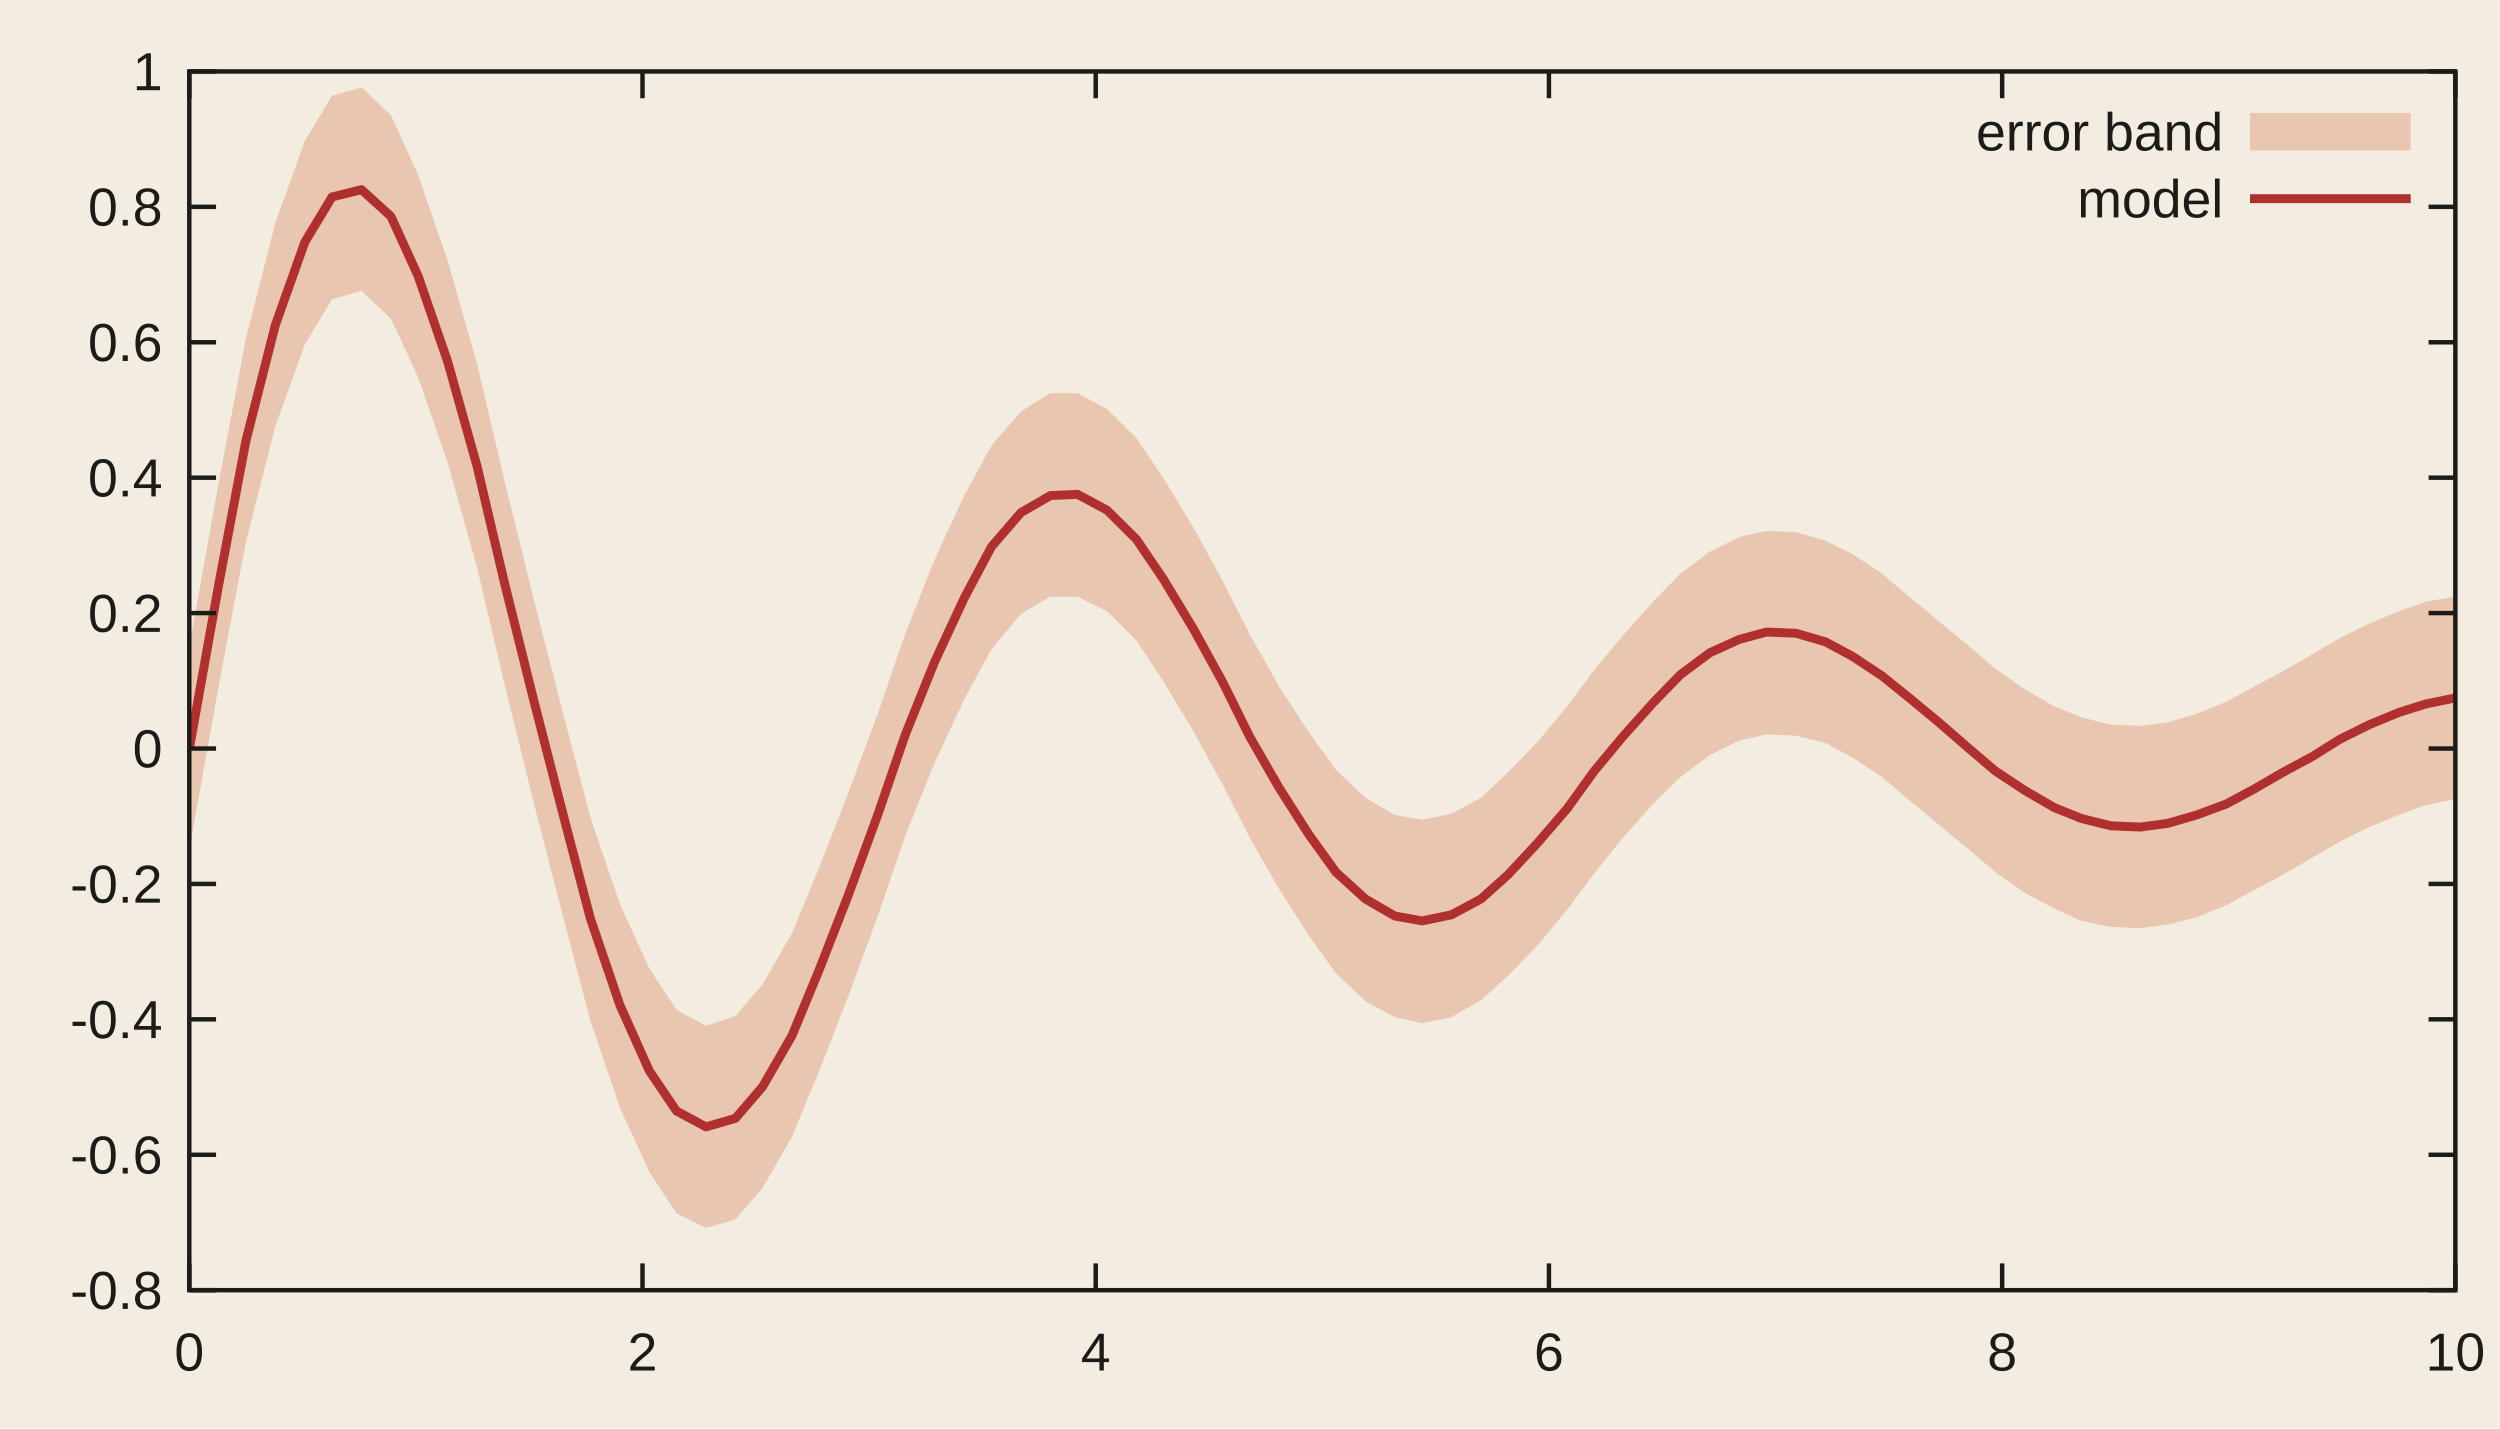
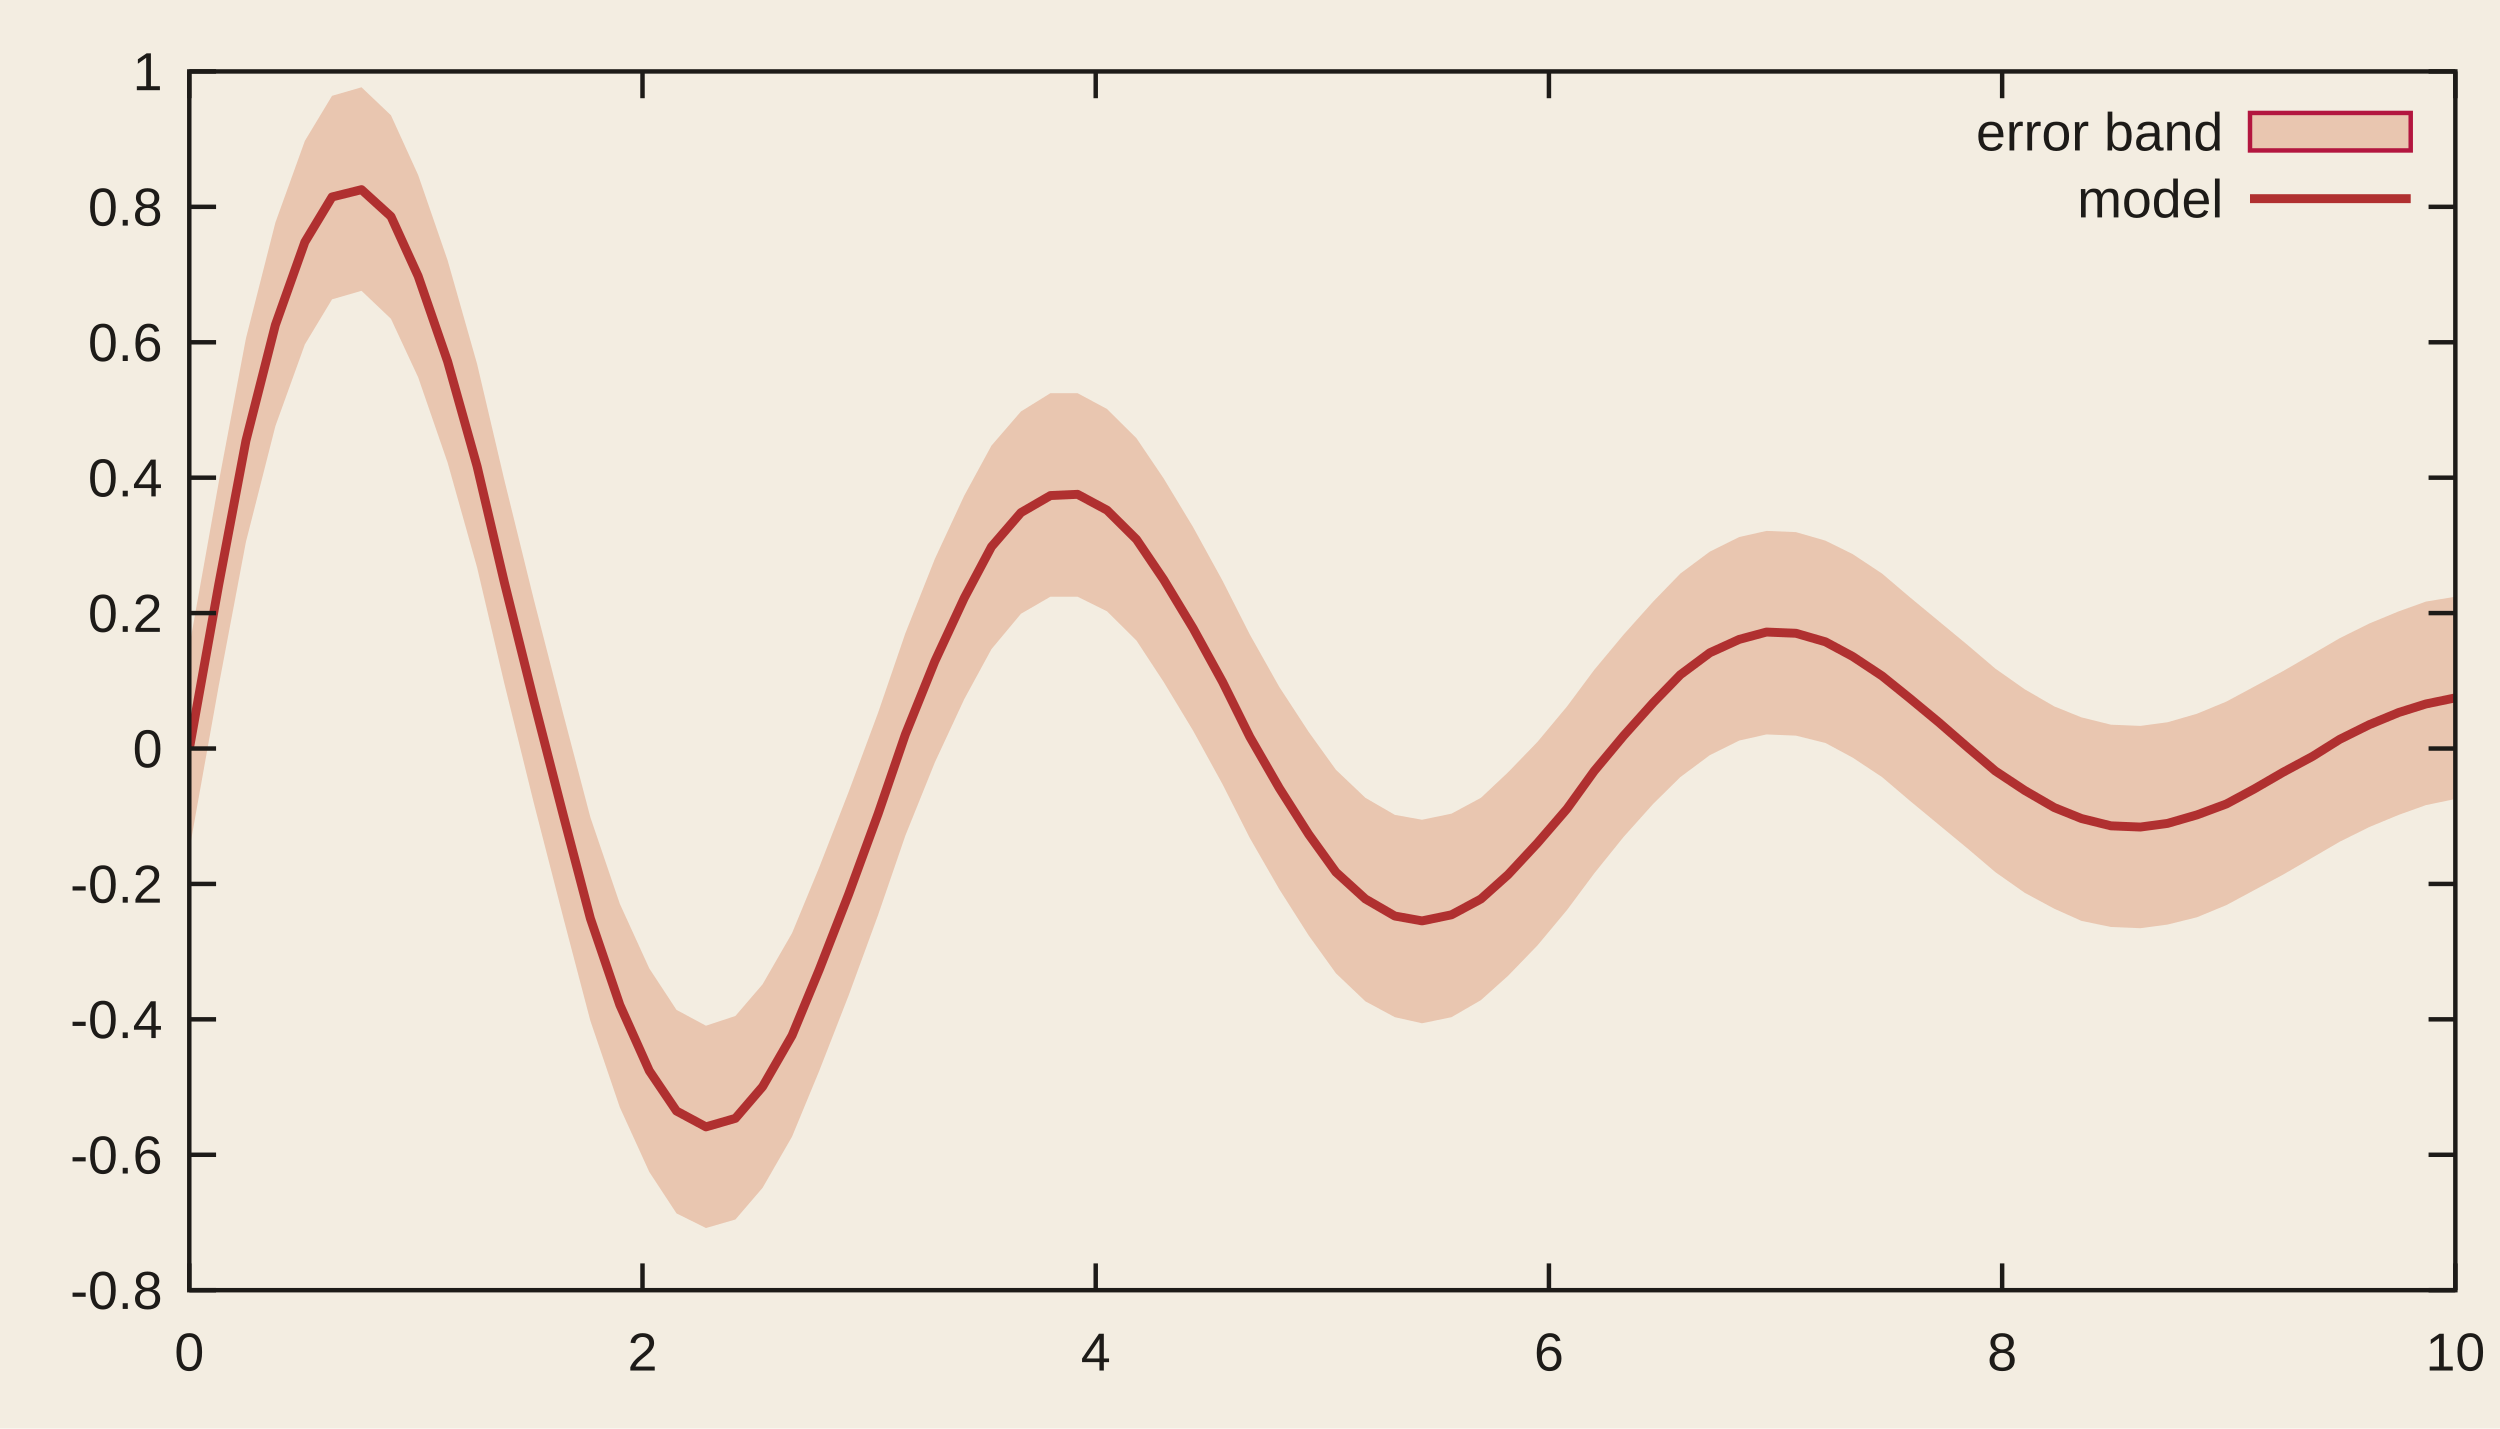
<svg xmlns="http://www.w3.org/2000/svg" width="560" height="320" viewBox="0 0 560 320" font-family="Arial,Helvetica,sans-serif" font-size="12" fill="#1d1b18" data-theme="washi" data-frame="#1d1b18" data-grid-color="#a69a85">
  <rect x="0" y="0" width="560" height="320" fill="#f3ede1" stroke="none" stroke-width="0" />
  <g class="fs-axes" data-area="42.4 550 16 289" data-x="0 1e1" data-y="-8e-1 1e0" data-log="0 0" data-grid="0" data-font-size="12" data-xformat="%h" data-yformat="%h">
    <g class="fs-grid" display="none">
      <polyline fill="none" stroke="#a69a85" stroke-width="0.5" stroke-dasharray="2,3" points="42.4,289 42.4,16" />
      <polyline fill="none" stroke="#a69a85" stroke-width="0.5" stroke-dasharray="2,3" points="143.92,289 143.92,16" />
      <polyline fill="none" stroke="#a69a85" stroke-width="0.5" stroke-dasharray="2,3" points="245.44,289 245.44,16" />
      <polyline fill="none" stroke="#a69a85" stroke-width="0.5" stroke-dasharray="2,3" points="346.96,289 346.96,16" />
      <polyline fill="none" stroke="#a69a85" stroke-width="0.5" stroke-dasharray="2,3" points="448.48,289 448.48,16" />
      <polyline fill="none" stroke="#a69a85" stroke-width="0.5" stroke-dasharray="2,3" points="550,289 550,16" />
      <polyline fill="none" stroke="#a69a85" stroke-width="0.5" stroke-dasharray="2,3" points="42.4,289 550,289" />
      <polyline fill="none" stroke="#a69a85" stroke-width="0.5" stroke-dasharray="2,3" points="42.4,258.67 550,258.67" />
      <polyline fill="none" stroke="#a69a85" stroke-width="0.5" stroke-dasharray="2,3" points="42.4,228.33 550,228.33" />
      <polyline fill="none" stroke="#a69a85" stroke-width="0.5" stroke-dasharray="2,3" points="42.4,198 550,198" />
      <polyline fill="none" stroke="#a69a85" stroke-width="0.5" stroke-dasharray="2,3" points="42.4,167.67 550,167.67" />
      <polyline fill="none" stroke="#a69a85" stroke-width="0.5" stroke-dasharray="2,3" points="42.4,137.33 550,137.33" />
      <polyline fill="none" stroke="#a69a85" stroke-width="0.5" stroke-dasharray="2,3" points="42.4,107 550,107" />
      <polyline fill="none" stroke="#a69a85" stroke-width="0.5" stroke-dasharray="2,3" points="42.4,76.67 550,76.67" />
      <polyline fill="none" stroke="#a69a85" stroke-width="0.5" stroke-dasharray="2,3" points="42.4,46.33 550,46.33" />
      <polyline fill="none" stroke="#a69a85" stroke-width="0.5" stroke-dasharray="2,3" points="42.4,16 550,16" />
    </g>
    <svg class="fs-plot" x="42.4" y="16" width="507.6" height="273" viewBox="0 0 1 1" preserveAspectRatio="none" overflow="hidden">
      <g class="fs-series" data-series="1">
        <path fill="#e0a0807f" stroke="none" vector-effect="non-scaling-stroke" d="M0,0.472 0.013,0.337 0.025,0.219 0.038,0.124 0.051,0.057 0.063,0.02 0.076,0.013 0.089,0.036 0.101,0.085 0.114,0.155 0.127,0.24 0.139,0.335 0.152,0.433 0.165,0.527 0.177,0.612 0.19,0.683 0.203,0.736 0.215,0.77 0.228,0.783 0.241,0.775 0.253,0.749 0.266,0.707 0.278,0.653 0.291,0.591 0.304,0.526 0.316,0.461 0.329,0.4 0.342,0.348 0.354,0.307 0.367,0.279 0.38,0.264 0.392,0.264 0.405,0.277 0.418,0.301 0.43,0.334 0.443,0.374 0.456,0.418 0.468,0.462 0.481,0.505 0.494,0.542 0.506,0.573 0.519,0.596 0.532,0.61 0.544,0.614 0.557,0.609 0.57,0.596 0.582,0.575 0.595,0.55 0.608,0.521 0.62,0.491 0.633,0.462 0.646,0.435 0.658,0.412 0.671,0.394 0.684,0.382 0.696,0.377 0.709,0.378 0.722,0.385 0.734,0.396 0.747,0.412 0.759,0.431 0.772,0.451 0.785,0.471 0.797,0.49 0.81,0.507 0.823,0.521 0.835,0.53 0.848,0.536 0.861,0.537 0.873,0.534 0.886,0.527 0.899,0.517 0.911,0.505 0.924,0.492 0.937,0.478 0.949,0.465 0.962,0.453 0.975,0.443 0.987,0.435 1,0.431 1,0.597 0.987,0.602 0.975,0.61 0.962,0.62 0.949,0.632 0.937,0.645 0.924,0.659 0.911,0.672 0.899,0.684 0.886,0.694 0.873,0.7 0.861,0.703 0.848,0.702 0.835,0.697 0.823,0.687 0.81,0.674 0.797,0.657 0.785,0.638 0.772,0.618 0.759,0.598 0.747,0.579 0.734,0.563 0.722,0.551 0.709,0.545 0.696,0.544 0.684,0.549 0.671,0.561 0.658,0.579 0.646,0.601 0.633,0.628 0.62,0.658 0.608,0.688 0.595,0.717 0.582,0.742 0.57,0.762 0.557,0.776 0.544,0.781 0.532,0.776 0.519,0.763 0.506,0.74 0.494,0.709 0.481,0.671 0.468,0.629 0.456,0.585 0.443,0.541 0.43,0.501 0.418,0.467 0.405,0.443 0.392,0.431 0.38,0.431 0.367,0.445 0.354,0.474 0.342,0.515 0.329,0.567 0.316,0.627 0.304,0.692 0.291,0.758 0.278,0.82 0.266,0.874 0.253,0.916 0.241,0.942 0.228,0.949 0.215,0.937 0.203,0.903 0.19,0.85 0.177,0.779 0.165,0.694 0.152,0.6 0.139,0.502 0.127,0.407 0.114,0.321 0.101,0.251 0.089,0.203 0.076,0.18 0.063,0.187 0.051,0.224 0.038,0.291 0.025,0.386 0.013,0.504 0,0.639Z" />
      </g>
      <g class="fs-series" data-series="2">
        <polyline fill="none" stroke="#b03030" stroke-width="2" stroke-linejoin="round" vector-effect="non-scaling-stroke" points="0,0.556 0.013,0.421 0.025,0.303 0.038,0.208 0.051,0.14 0.063,0.103 0.076,0.097 0.089,0.119 0.101,0.168 0.114,0.238 0.127,0.324 0.139,0.419 0.152,0.516 0.165,0.61 0.177,0.695 0.19,0.766 0.203,0.82 0.215,0.853 0.228,0.866 0.241,0.859 0.253,0.833 0.266,0.791 0.278,0.737 0.291,0.675 0.304,0.609 0.316,0.544 0.329,0.484 0.342,0.432 0.354,0.39 0.367,0.362 0.38,0.348 0.392,0.347 0.405,0.36 0.418,0.384 0.43,0.417 0.443,0.457 0.456,0.501 0.468,0.546 0.481,0.588 0.494,0.626 0.506,0.657 0.519,0.679 0.532,0.693 0.544,0.697 0.557,0.692 0.57,0.679 0.582,0.659 0.595,0.633 0.608,0.605 0.62,0.574 0.633,0.545 0.646,0.518 0.658,0.495 0.671,0.477 0.684,0.466 0.696,0.46 0.709,0.461 0.722,0.468 0.734,0.48 0.747,0.496 0.759,0.514 0.772,0.534 0.785,0.555 0.797,0.574 0.81,0.59 0.823,0.604 0.835,0.613 0.848,0.619 0.861,0.62 0.873,0.617 0.886,0.61 0.899,0.601 0.911,0.589 0.924,0.575 0.937,0.562 0.949,0.548 0.962,0.536 0.975,0.526 0.987,0.519 1,0.514" />
      </g>
    </svg>
    <rect x="42.4" y="16" width="507.6" height="273" fill="none" stroke="#1d1b18" stroke-width="1" />
    <g class="fs-xticks">
      <polyline fill="none" stroke="#1d1b18" stroke-width="1" points="42.4,289 42.4,283" />
      <polyline fill="none" stroke="#1d1b18" stroke-width="1" points="42.4,16 42.4,22" />
      <text x="42.4" y="307" text-anchor="middle">0</text>
      <polyline fill="none" stroke="#1d1b18" stroke-width="1" points="143.92,289 143.92,283" />
      <polyline fill="none" stroke="#1d1b18" stroke-width="1" points="143.92,16 143.92,22" />
      <text x="143.92" y="307" text-anchor="middle">2</text>
      <polyline fill="none" stroke="#1d1b18" stroke-width="1" points="245.44,289 245.44,283" />
      <polyline fill="none" stroke="#1d1b18" stroke-width="1" points="245.44,16 245.44,22" />
      <text x="245.44" y="307" text-anchor="middle">4</text>
      <polyline fill="none" stroke="#1d1b18" stroke-width="1" points="346.96,289 346.96,283" />
      <polyline fill="none" stroke="#1d1b18" stroke-width="1" points="346.96,16 346.96,22" />
      <text x="346.96" y="307" text-anchor="middle">6</text>
      <polyline fill="none" stroke="#1d1b18" stroke-width="1" points="448.48,289 448.48,283" />
      <polyline fill="none" stroke="#1d1b18" stroke-width="1" points="448.48,16 448.48,22" />
      <text x="448.48" y="307" text-anchor="middle">8</text>
      <polyline fill="none" stroke="#1d1b18" stroke-width="1" points="550,289 550,283" />
      <polyline fill="none" stroke="#1d1b18" stroke-width="1" points="550,16 550,22" />
      <text x="550" y="307" text-anchor="middle">10</text>
    </g>
    <g class="fs-yticks">
      <polyline fill="none" stroke="#1d1b18" stroke-width="1" points="42.4,289 48.4,289" />
      <polyline fill="none" stroke="#1d1b18" stroke-width="1" points="550,289 544,289" />
      <text x="36.4" y="293.2" text-anchor="end">-0.8</text>
      <polyline fill="none" stroke="#1d1b18" stroke-width="1" points="42.4,258.67 48.4,258.67" />
      <polyline fill="none" stroke="#1d1b18" stroke-width="1" points="550,258.67 544,258.67" />
      <text x="36.4" y="262.87" text-anchor="end">-0.6</text>
      <polyline fill="none" stroke="#1d1b18" stroke-width="1" points="42.4,228.33 48.4,228.33" />
      <polyline fill="none" stroke="#1d1b18" stroke-width="1" points="550,228.33 544,228.33" />
      <text x="36.4" y="232.53" text-anchor="end">-0.4</text>
      <polyline fill="none" stroke="#1d1b18" stroke-width="1" points="42.4,198 48.4,198" />
      <polyline fill="none" stroke="#1d1b18" stroke-width="1" points="550,198 544,198" />
      <text x="36.4" y="202.2" text-anchor="end">-0.2</text>
      <polyline fill="none" stroke="#1d1b18" stroke-width="1" points="42.4,167.67 48.4,167.67" />
      <polyline fill="none" stroke="#1d1b18" stroke-width="1" points="550,167.67 544,167.67" />
      <text x="36.4" y="171.87" text-anchor="end">0</text>
      <polyline fill="none" stroke="#1d1b18" stroke-width="1" points="42.4,137.33 48.4,137.33" />
      <polyline fill="none" stroke="#1d1b18" stroke-width="1" points="550,137.33 544,137.33" />
      <text x="36.4" y="141.53" text-anchor="end">0.2</text>
      <polyline fill="none" stroke="#1d1b18" stroke-width="1" points="42.4,107 48.4,107" />
      <polyline fill="none" stroke="#1d1b18" stroke-width="1" points="550,107 544,107" />
      <text x="36.4" y="111.2" text-anchor="end">0.4</text>
      <polyline fill="none" stroke="#1d1b18" stroke-width="1" points="42.4,76.67 48.4,76.67" />
      <polyline fill="none" stroke="#1d1b18" stroke-width="1" points="550,76.67 544,76.67" />
      <text x="36.4" y="80.87" text-anchor="end">0.6</text>
      <polyline fill="none" stroke="#1d1b18" stroke-width="1" points="42.4,46.33 48.4,46.33" />
      <polyline fill="none" stroke="#1d1b18" stroke-width="1" points="550,46.33 544,46.33" />
      <text x="36.4" y="50.53" text-anchor="end">0.8</text>
      <polyline fill="none" stroke="#1d1b18" stroke-width="1" points="42.4,16 48.4,16" />
      <polyline fill="none" stroke="#1d1b18" stroke-width="1" points="550,16 544,16" />
      <text x="36.4" y="20.2" text-anchor="end">1</text>
    </g>
    <g class="fs-key-entry" data-series="1">
-       <path fill="#e0a0807f" stroke="none" d="M504,33.7 540,33.7 540,25.3 504,25.3Z" />
+       <path fill="#e0a0807f" stroke="#b3163f" stroke-width="1" stroke-linejoin="miter" d="M504,33.7 540,33.7 540,25.3 504,25.3Z" />
      <text x="498" y="33.7" text-anchor="end">error band</text>
    </g>
    <g class="fs-key-entry" data-series="2">
      <polyline fill="none" stroke="#b03030" stroke-width="2" points="504,44.5 540,44.5" />
      <text x="498" y="48.7" text-anchor="end">model</text>
    </g>
  </g>
</svg>
